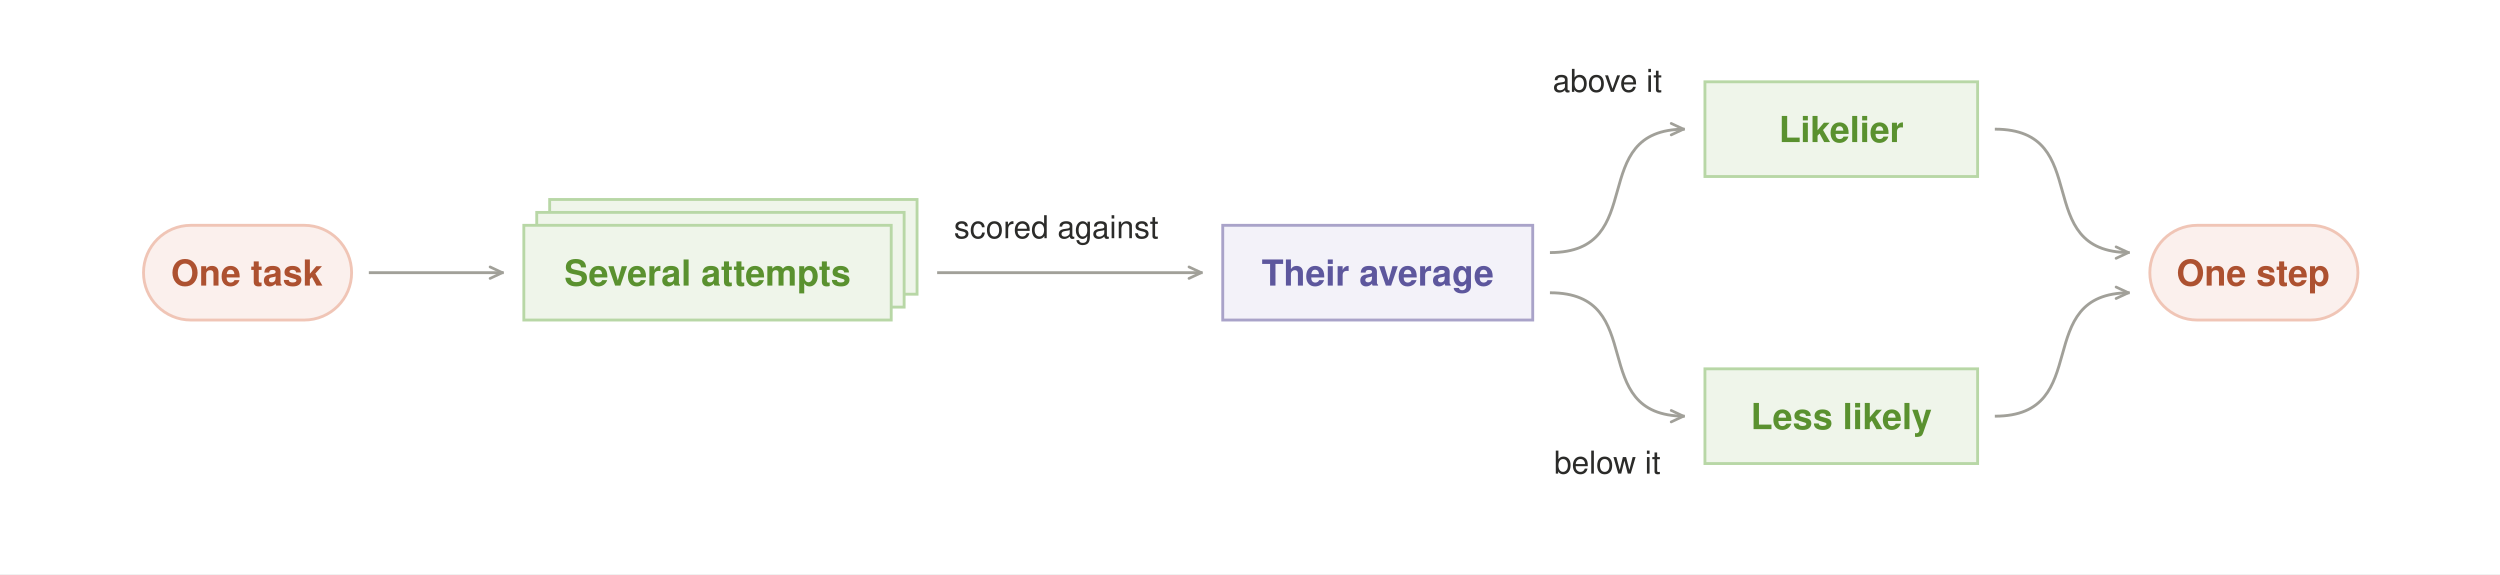
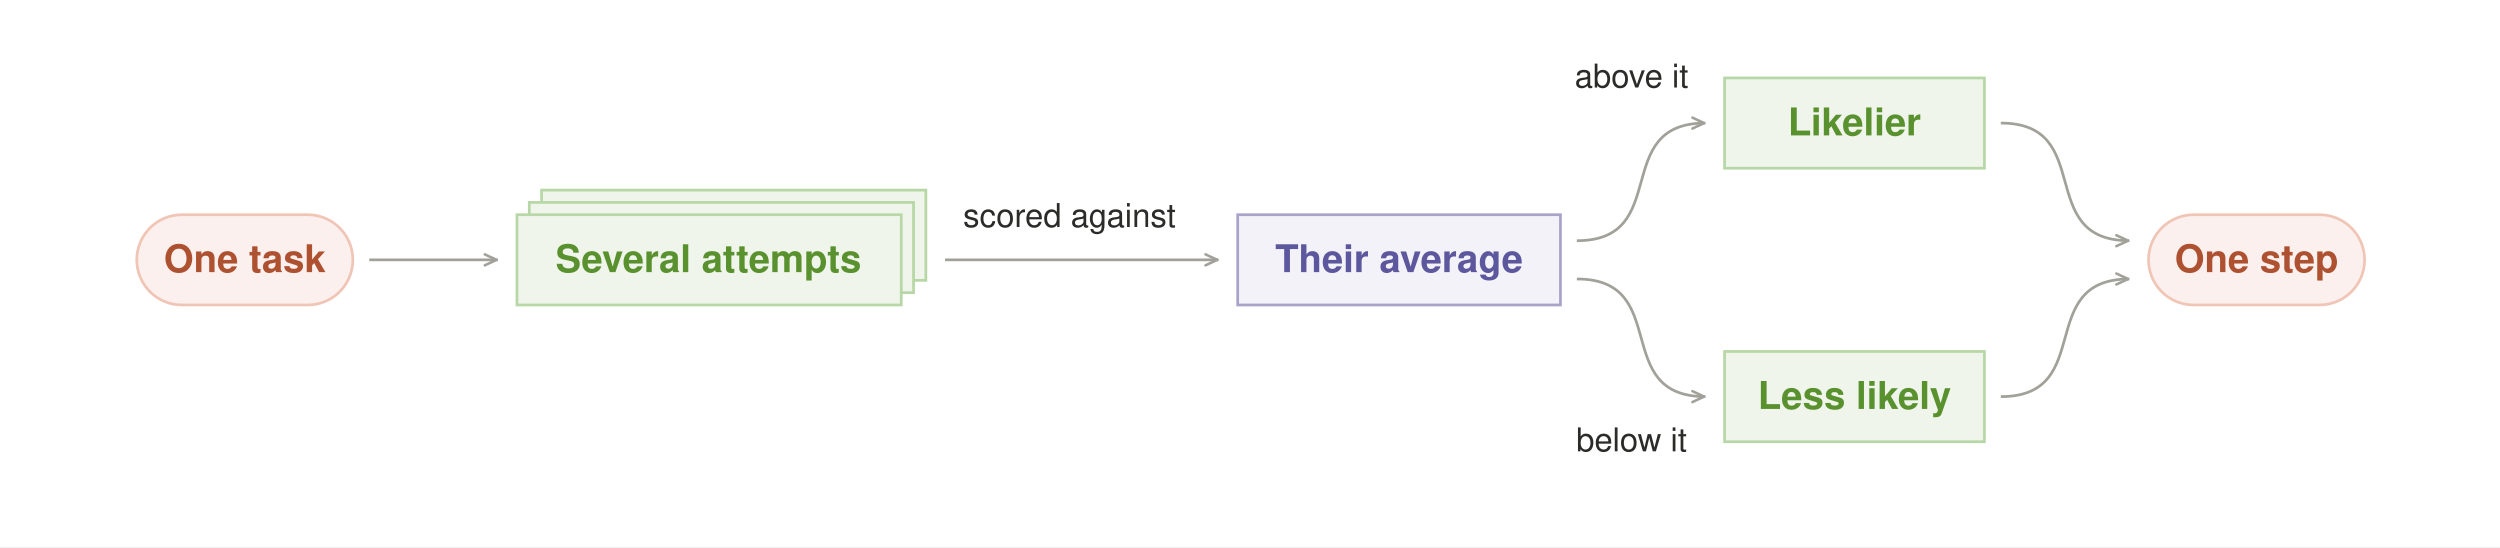
- <svg xmlns="http://www.w3.org/2000/svg" viewBox="0 0 1742 400" font-family="Avenir Next, Nunito, Segoe UI, Helvetica, Arial, sans-serif">
+ <svg xmlns="http://www.w3.org/2000/svg" viewBox="0 0 1828 400" font-family="Avenir Next, Nunito, Segoe UI, Helvetica, Arial, sans-serif">
  <defs>
    <marker id="ha" markerWidth="14" markerHeight="14" refX="11" refY="5" orient="auto" markerUnits="userSpaceOnUse">
      <path d="M1.5 1 L10 5 L1.5 9" fill="none" stroke="#a1a099" stroke-width="1.9" stroke-linecap="round" stroke-linejoin="round" />
    </marker>
    <marker id="Ha" markerWidth="19" markerHeight="19" refX="13" refY="6.5" orient="auto" markerUnits="userSpaceOnUse">
      <path d="M2 1.5 L12.5 6.5 L2 11.5" fill="none" stroke="#a1a099" stroke-width="3" stroke-linecap="round" stroke-linejoin="round" />
    </marker>
    <marker id="hg" markerWidth="14" markerHeight="14" refX="11" refY="5" orient="auto" markerUnits="userSpaceOnUse">
      <path d="M1.5 1 L10 5 L1.5 9" fill="none" stroke="#5a912f" stroke-width="1.9" stroke-linecap="round" stroke-linejoin="round" />
    </marker>
    <marker id="Hg" markerWidth="19" markerHeight="19" refX="13" refY="6.5" orient="auto" markerUnits="userSpaceOnUse">
      <path d="M2 1.5 L12.5 6.5 L2 11.5" fill="none" stroke="#5a912f" stroke-width="3" stroke-linecap="round" stroke-linejoin="round" />
    </marker>
    <marker id="hp" markerWidth="14" markerHeight="14" refX="11" refY="5" orient="auto" markerUnits="userSpaceOnUse">
      <path d="M1.5 1 L10 5 L1.5 9" fill="none" stroke="#5d579d" stroke-width="1.9" stroke-linecap="round" stroke-linejoin="round" />
    </marker>
    <marker id="Hp" markerWidth="19" markerHeight="19" refX="13" refY="6.5" orient="auto" markerUnits="userSpaceOnUse">
      <path d="M2 1.5 L12.5 6.5 L2 11.5" fill="none" stroke="#5d579d" stroke-width="3" stroke-linecap="round" stroke-linejoin="round" />
    </marker>
    <marker id="hc" markerWidth="14" markerHeight="14" refX="11" refY="5" orient="auto" markerUnits="userSpaceOnUse">
      <path d="M1.5 1 L10 5 L1.5 9" fill="none" stroke="#ad5130" stroke-width="1.9" stroke-linecap="round" stroke-linejoin="round" />
    </marker>
    <marker id="Hc" markerWidth="19" markerHeight="19" refX="13" refY="6.5" orient="auto" markerUnits="userSpaceOnUse">
      <path d="M2 1.5 L12.5 6.5 L2 11.5" fill="none" stroke="#ad5130" stroke-width="3" stroke-linecap="round" stroke-linejoin="round" />
    </marker>
    <marker id="hk" markerWidth="14" markerHeight="14" refX="11" refY="5" orient="auto" markerUnits="userSpaceOnUse">
      <path d="M1.5 1 L10 5 L1.5 9" fill="none" stroke="#2b2b29" stroke-width="1.9" stroke-linecap="round" stroke-linejoin="round" />
    </marker>
    <marker id="Hk" markerWidth="19" markerHeight="19" refX="13" refY="6.5" orient="auto" markerUnits="userSpaceOnUse">
      <path d="M2 1.5 L12.5 6.5 L2 11.5" fill="none" stroke="#2b2b29" stroke-width="3" stroke-linecap="round" stroke-linejoin="round" />
    </marker>
  </defs>
-   <rect width="1742" height="400" fill="#fff" />
-   <rect x="100" y="157" width="145" height="66" rx="33" fill="#fbf0ed" stroke="#f0c5b6" stroke-width="2" />
-   <text x="172" y="199" text-anchor="middle" fill="#ad5130" font-size="25" font-weight="600">One task</text>
-   <rect x="383" y="139" width="256" height="66" fill="#eff5ea" stroke="#b8d7a6" stroke-width="2" />
-   <rect x="374" y="148" width="256" height="66" fill="#eff5ea" stroke="#b8d7a6" stroke-width="2" />
-   <rect x="365" y="157" width="256" height="66" fill="#eff5ea" stroke="#b8d7a6" stroke-width="2" />
-   <text x="493" y="199" text-anchor="middle" fill="#5a912f" font-size="25" font-weight="600">Several attempts</text>
-   <rect x="852" y="157" width="216" height="66" fill="#f3f2f9" stroke="#a9a3c9" stroke-width="2" />
-   <text x="960" y="199" text-anchor="middle" fill="#5d579d" font-size="25" font-weight="600">Their average</text>
-   <path d="M257 190 L351 190" fill="none" stroke="#a1a099" stroke-width="2" marker-end="url(#ha)" />
-   <path d="M653 190 L838 190" fill="none" stroke="#a1a099" stroke-width="2" marker-end="url(#ha)" />
-   <text x="736" y="166" text-anchor="middle" fill="#2b2b29" font-size="22">scored against</text>
-   <rect x="1188" y="57" width="190" height="66" fill="#eff5ea" stroke="#b8d7a6" stroke-width="2" />
-   <text x="1283" y="99" text-anchor="middle" fill="#5a912f" font-size="25" font-weight="600">Likelier</text>
-   <rect x="1188" y="257" width="190" height="66" fill="#eff5ea" stroke="#b8d7a6" stroke-width="2" />
-   <text x="1283" y="299" text-anchor="middle" fill="#5a912f" font-size="25" font-weight="600">Less likely</text>
-   <path d="M1080 176 C1150 176, 1104 90, 1174 90" fill="none" stroke="#a1a099" stroke-width="2" marker-end="url(#ha)" />
-   <path d="M1080 204 C1150 204, 1104 290, 1174 290" fill="none" stroke="#a1a099" stroke-width="2" marker-end="url(#ha)" />
-   <text x="1120" y="64" text-anchor="middle" fill="#2b2b29" font-size="22">above it</text>
-   <text x="1120" y="330" text-anchor="middle" fill="#2b2b29" font-size="22">below it</text>
-   <rect x="1498" y="157" width="145" height="66" rx="33" fill="#fbf0ed" stroke="#f0c5b6" stroke-width="2" />
-   <text x="1570" y="199" text-anchor="middle" fill="#ad5130" font-size="25" font-weight="600">One step</text>
-   <path d="M1390 90 C1460 90, 1414 176, 1484 176" fill="none" stroke="#a1a099" stroke-width="2" marker-end="url(#ha)" />
-   <path d="M1390 290 C1460 290, 1414 204, 1484 204" fill="none" stroke="#a1a099" stroke-width="2" marker-end="url(#ha)" />
+   <rect width="1828" height="400" fill="#fff" />
+   <rect x="100" y="157" width="158" height="66" rx="33" fill="#fbf0ed" stroke="#f0c5b6" stroke-width="2" />
+   <text x="179" y="199" text-anchor="middle" fill="#ad5130" font-size="28" font-weight="600">One task</text>
+   <rect x="396" y="139" width="281" height="66" fill="#eff5ea" stroke="#b8d7a6" stroke-width="2" />
+   <rect x="387" y="148" width="281" height="66" fill="#eff5ea" stroke="#b8d7a6" stroke-width="2" />
+   <rect x="378" y="157" width="281" height="66" fill="#eff5ea" stroke="#b8d7a6" stroke-width="2" />
+   <text x="518" y="199" text-anchor="middle" fill="#5a912f" font-size="28" font-weight="600">Several attempts</text>
+   <rect x="905" y="157" width="236" height="66" fill="#f3f2f9" stroke="#a9a3c9" stroke-width="2" />
+   <text x="1023" y="199" text-anchor="middle" fill="#5d579d" font-size="28" font-weight="600">Their average</text>
+   <path d="M270 190 L364 190" fill="none" stroke="#a1a099" stroke-width="2" marker-end="url(#ha)" />
+   <path d="M691 190 L891 190" fill="none" stroke="#a1a099" stroke-width="2" marker-end="url(#ha)" />
+   <text x="782" y="166" text-anchor="middle" fill="#2b2b29" font-size="24">scored against</text>
+   <rect x="1261" y="57" width="190" height="66" fill="#eff5ea" stroke="#b8d7a6" stroke-width="2" />
+   <text x="1356" y="99" text-anchor="middle" fill="#5a912f" font-size="28" font-weight="600">Likelier</text>
+   <rect x="1261" y="257" width="190" height="66" fill="#eff5ea" stroke="#b8d7a6" stroke-width="2" />
+   <text x="1356" y="299" text-anchor="middle" fill="#5a912f" font-size="28" font-weight="600">Less likely</text>
+   <path d="M1153 176 C1223 176, 1177 90, 1247 90" fill="none" stroke="#a1a099" stroke-width="2" marker-end="url(#ha)" />
+   <path d="M1153 204 C1223 204, 1177 290, 1247 290" fill="none" stroke="#a1a099" stroke-width="2" marker-end="url(#ha)" />
+   <text x="1193" y="64" text-anchor="middle" fill="#2b2b29" font-size="24">above it</text>
+   <text x="1193" y="330" text-anchor="middle" fill="#2b2b29" font-size="24">below it</text>
+   <rect x="1571" y="157" width="158" height="66" rx="33" fill="#fbf0ed" stroke="#f0c5b6" stroke-width="2" />
+   <text x="1650" y="199" text-anchor="middle" fill="#ad5130" font-size="28" font-weight="600">One step</text>
+   <path d="M1463 90 C1533 90, 1487 176, 1557 176" fill="none" stroke="#a1a099" stroke-width="2" marker-end="url(#ha)" />
+   <path d="M1463 290 C1533 290, 1487 204, 1557 204" fill="none" stroke="#a1a099" stroke-width="2" marker-end="url(#ha)" />
</svg>
